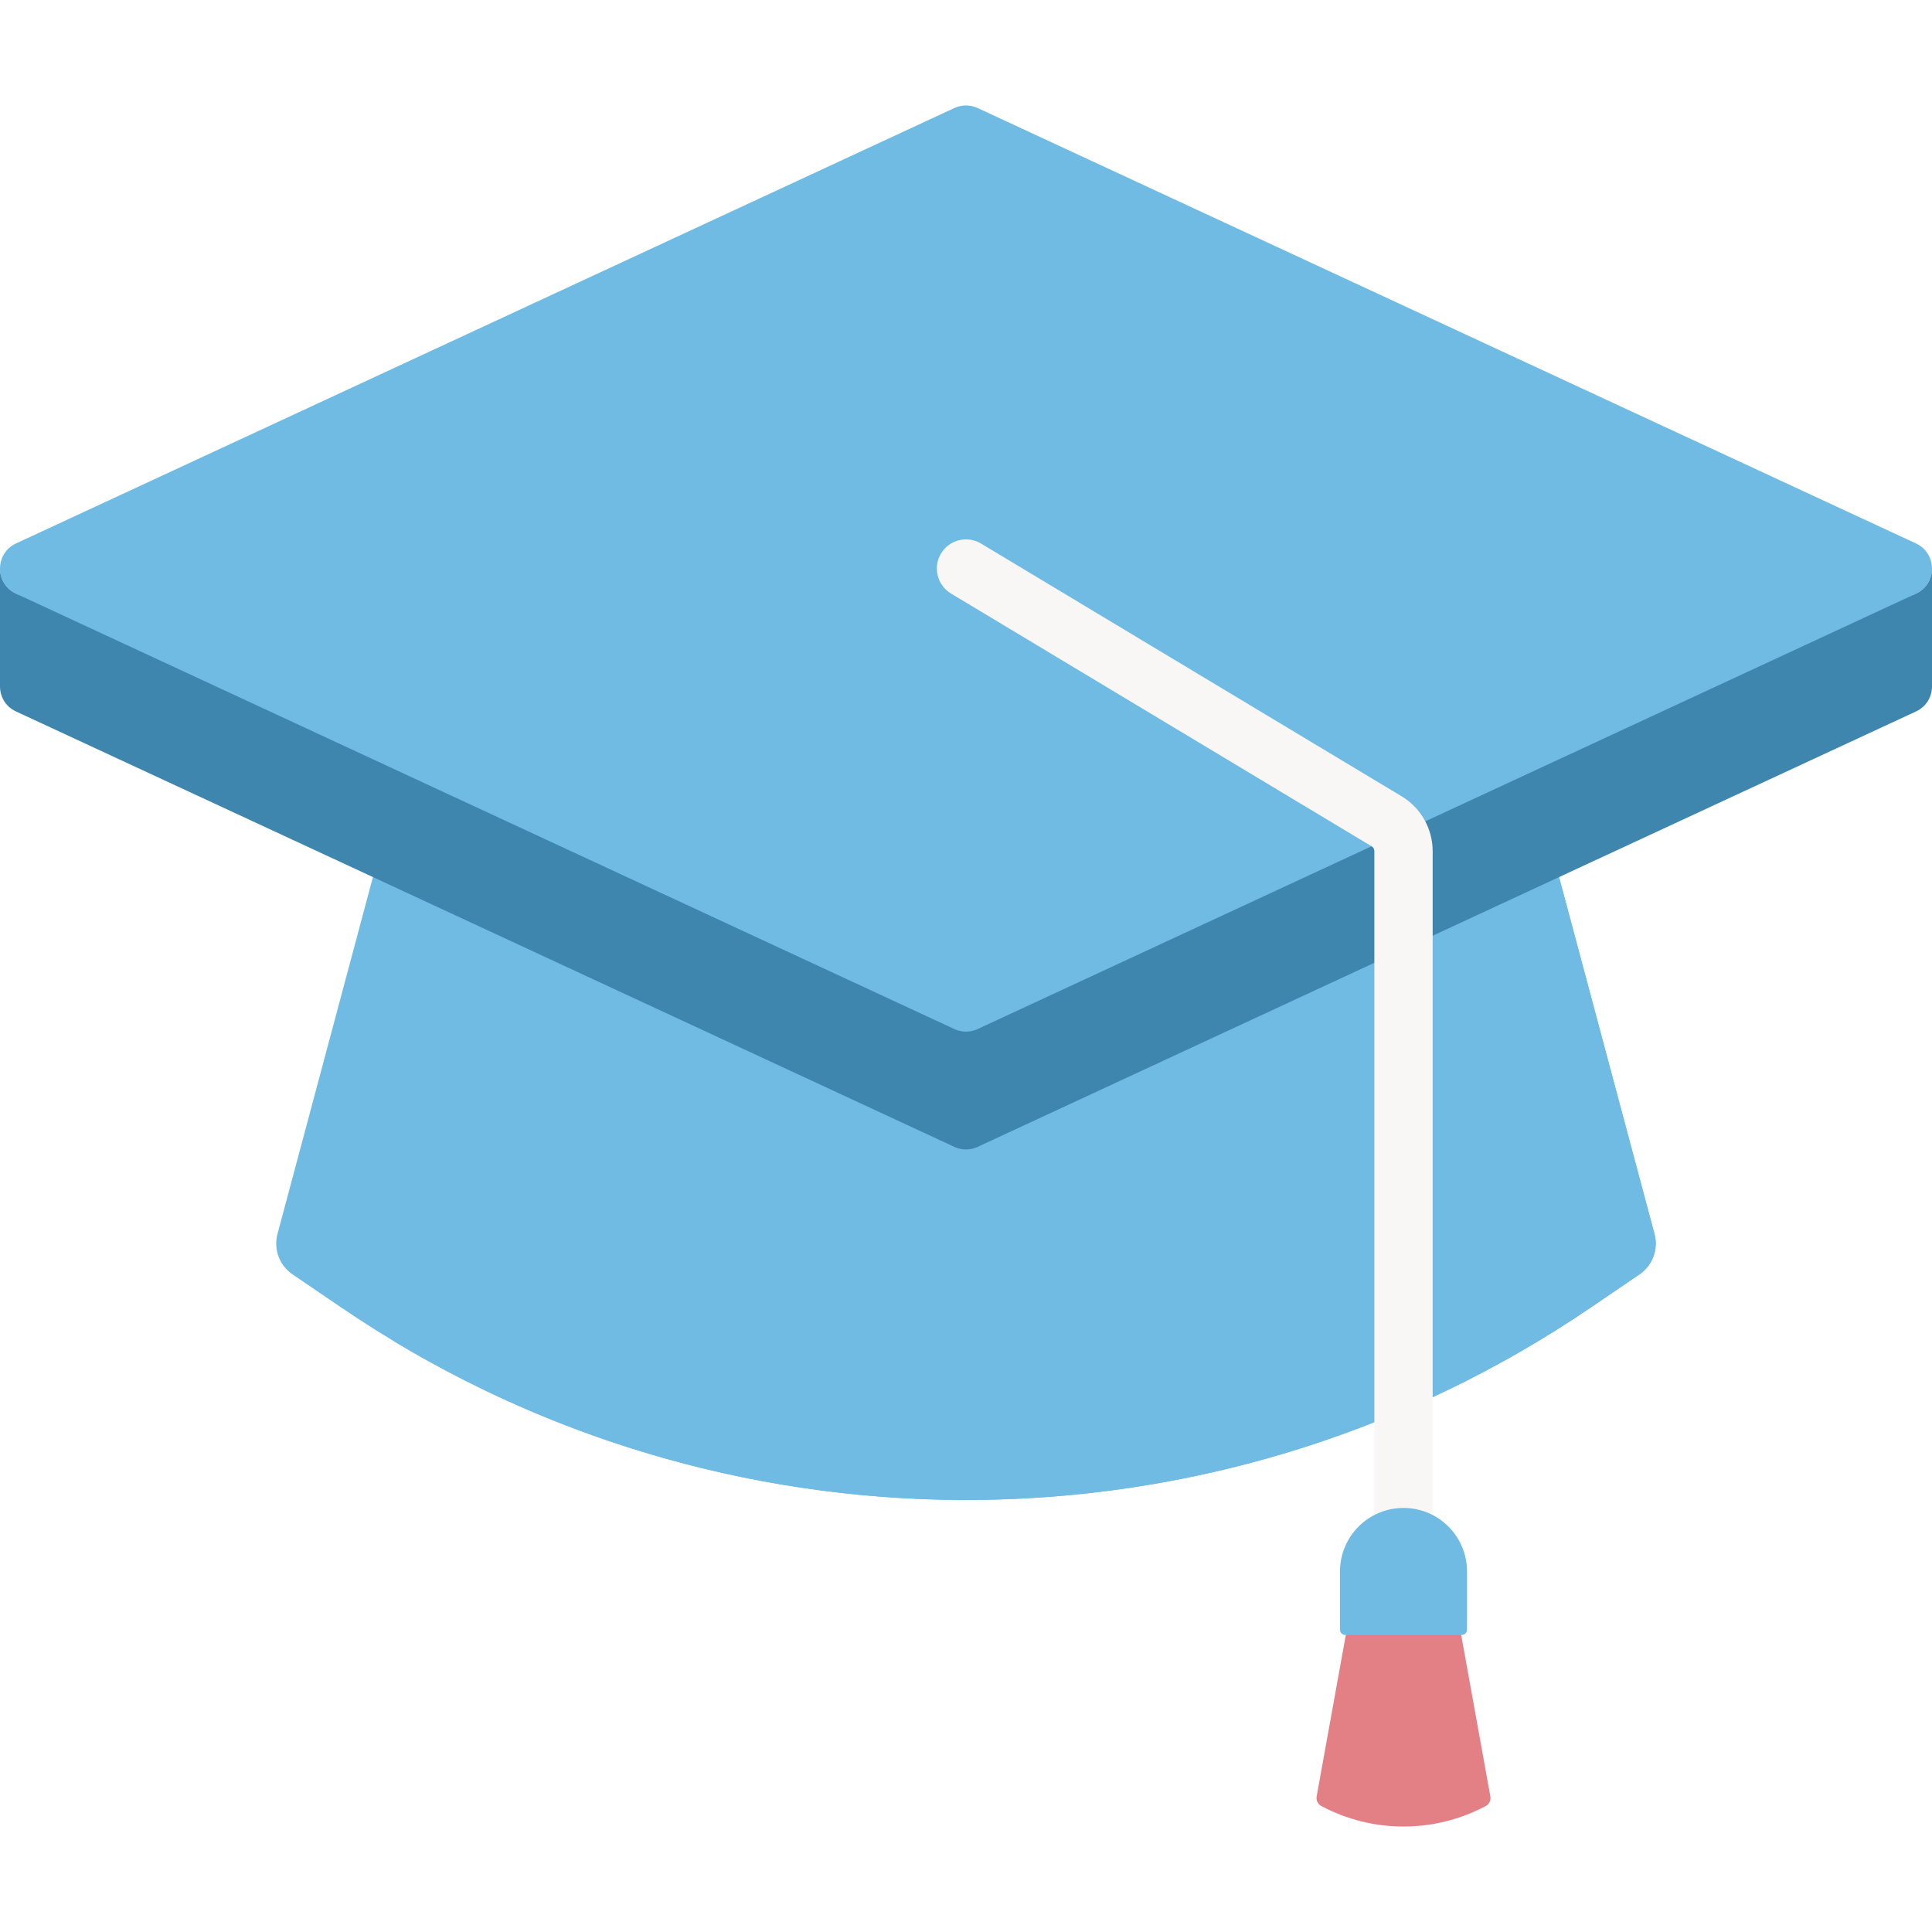
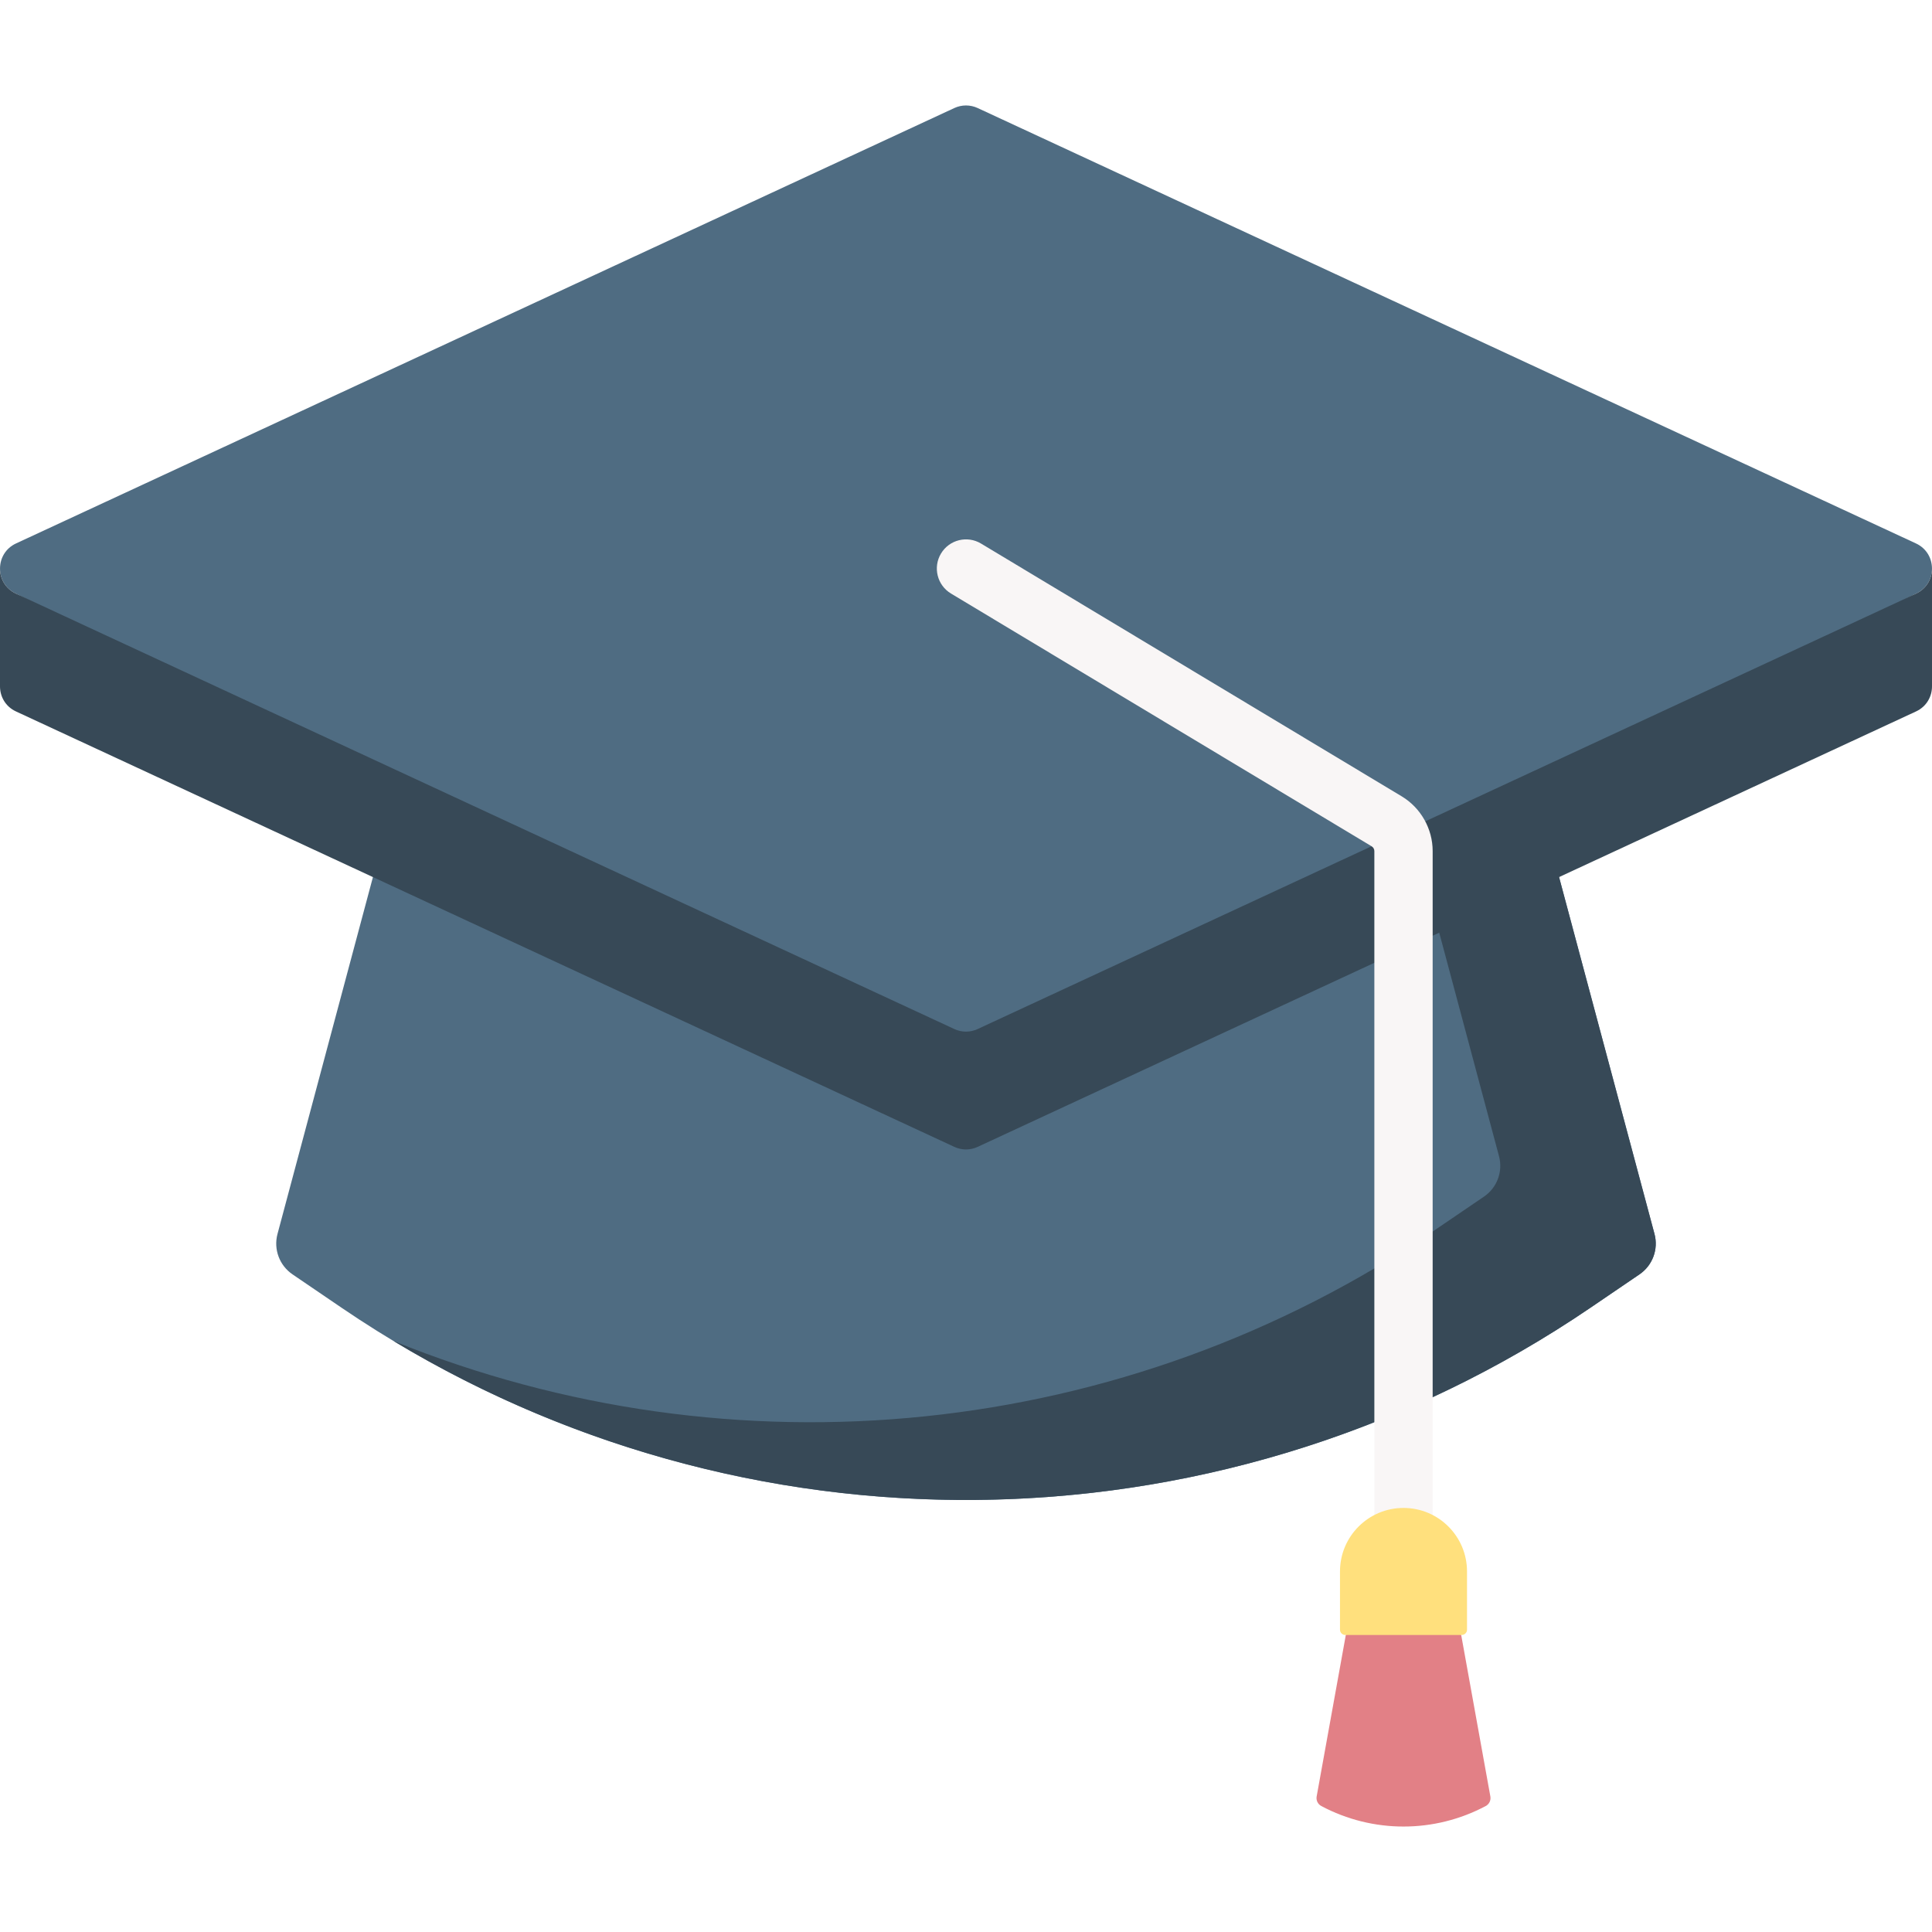
<svg xmlns="http://www.w3.org/2000/svg" id="Capa_1" enable-background="new 0 0 512 512" height="512px" viewBox="0 0 512 512" width="512px" class="">
  <g>
    <g>
      <path d="m394.962 476.085-7.731-42.802-15.287-10.501-15.287 10.501-7.731 42.802c-.184 1.019.311 2.039 1.224 2.526 13.623 7.255 29.964 7.255 43.587 0 .914-.486 1.409-1.507 1.225-2.526z" fill="#e28086" data-original="#E28086" class="" />
-       <path d="m252.912 28.629-248.659 115.386c-5.664 2.628-5.664 10.68 0 13.308l248.66 126.783c1.958.909 4.217.909 6.175 0l248.66-126.783c5.664-2.628 5.664-10.679 0-13.308l-248.66-115.386c-1.959-.909-4.217-.909-6.176 0z" fill="#30579d" data-original="#30579D" class="" style="fill:#70BBE4" data-old_color="#30579d" />
-       <path d="m413.168 232.436h-314.336l-25.293 94.579c-1.084 4.051.513 8.345 3.98 10.704l12.95 8.813c99.887 67.973 231.175 67.973 331.062 0l12.95-8.813c3.467-2.359 5.063-6.653 3.98-10.704z" fill="#30579d" data-original="#30579D" class="" style="fill:#70BBE4" data-old_color="#30579d" />
-       <path d="m438.461 327.015-25.293-94.579-26.967-4.79-4.789 19.526 15.843 59.239c1.083 4.051-.513 8.345-3.98 10.704l-12.95 8.813c-82.396 56.071-186.159 65.889-276.038 29.454 97.946 58.981 221.901 56.031 317.245-8.851l12.95-8.813c3.466-2.359 5.063-6.652 3.979-10.703z" fill="#26457d" data-original="#26457D" class="" style="fill:#70BBE4" data-old_color="#26457d" />
-       <path d="m512 150.673v31.227c0 2.66-1.411 5.334-4.247 6.645l-248.668 115.39c-1.961.912-4.209.912-6.17 0l-248.668-115.39c-2.836-1.312-4.247-3.985-4.247-6.645v-31.227c0 2.66 1.411 5.334 4.247 6.645l19.311 8.968 229.357 106.422c1.961.912 4.209.912 6.17 0l229.357-106.422 19.311-8.968c2.836-1.312 4.247-3.985 4.247-6.645z" fill="#21386b" data-original="#21386B" class="active-path" style="fill:#3E86AE" data-old_color="#21386b" />
+       <path d="m252.912 28.629-248.659 115.386c-5.664 2.628-5.664 10.68 0 13.308l248.66 126.783c1.958.909 4.217.909 6.175 0l248.66-126.783c5.664-2.628 5.664-10.679 0-13.308l-248.66-115.386c-1.959-.909-4.217-.909-6.176 0z" fill="#30579d" data-original="#30579D" class="" style="fill:#4F6C82" data-old_color="#30579d" />
+       <path d="m413.168 232.436h-314.336l-25.293 94.579c-1.084 4.051.513 8.345 3.98 10.704l12.95 8.813c99.887 67.973 231.175 67.973 331.062 0l12.95-8.813c3.467-2.359 5.063-6.653 3.98-10.704z" fill="#30579d" data-original="#30579D" class="" style="fill:#4F6C82" data-old_color="#30579d" />
+       <path d="m438.461 327.015-25.293-94.579-26.967-4.79-4.789 19.526 15.843 59.239c1.083 4.051-.513 8.345-3.98 10.704l-12.95 8.813c-82.396 56.071-186.159 65.889-276.038 29.454 97.946 58.981 221.901 56.031 317.245-8.851l12.95-8.813c3.466-2.359 5.063-6.652 3.979-10.703z" fill="#26457d" data-original="#26457D" class="active-path" style="fill:#374957" data-old_color="#26457d" />
+       <path d="m512 150.673v31.227c0 2.66-1.411 5.334-4.247 6.645l-248.668 115.39c-1.961.912-4.209.912-6.17 0l-248.668-115.39c-2.836-1.312-4.247-3.985-4.247-6.645v-31.227c0 2.66 1.411 5.334 4.247 6.645l19.311 8.968 229.357 106.422c1.961.912 4.209.912 6.17 0l229.357-106.422 19.311-8.968c2.836-1.312 4.247-3.985 4.247-6.645z" fill="#21386b" data-original="#21386B" class="" style="fill:#374957" data-old_color="#21386b" />
      <path d="m371.944 412.496c-4.268 0-7.726-3.459-7.726-7.726v-179.229c0-.511-.272-.991-.709-1.255l-111.489-66.995c-3.657-2.198-4.841-6.945-2.643-10.603 2.198-3.657 6.947-4.84 10.603-2.643l111.488 66.995c5.059 3.041 8.202 8.597 8.202 14.499v179.231c0 4.267-3.459 7.726-7.726 7.726z" fill="#f9f6f6" data-original="#F9F6F6" class="" />
-       <path d="m387.373 433.284h-30.859c-.775 0-1.403-.628-1.403-1.403v-15.43c0-9.296 7.536-16.832 16.832-16.832 9.296 0 16.832 7.536 16.832 16.832v15.43c.001.775-.627 1.403-1.402 1.403z" fill="#ffe07d" data-original="#FFE07D" class="" style="fill:#70BBE4" data-old_color="#ffe07d" />
+       <path d="m387.373 433.284h-30.859c-.775 0-1.403-.628-1.403-1.403v-15.43c0-9.296 7.536-16.832 16.832-16.832 9.296 0 16.832 7.536 16.832 16.832v15.43c.001.775-.627 1.403-1.402 1.403z" fill="#ffe07d" data-original="#FFE07D" class="" style="fill:#FFE07D" />
    </g>
  </g>
</svg>
